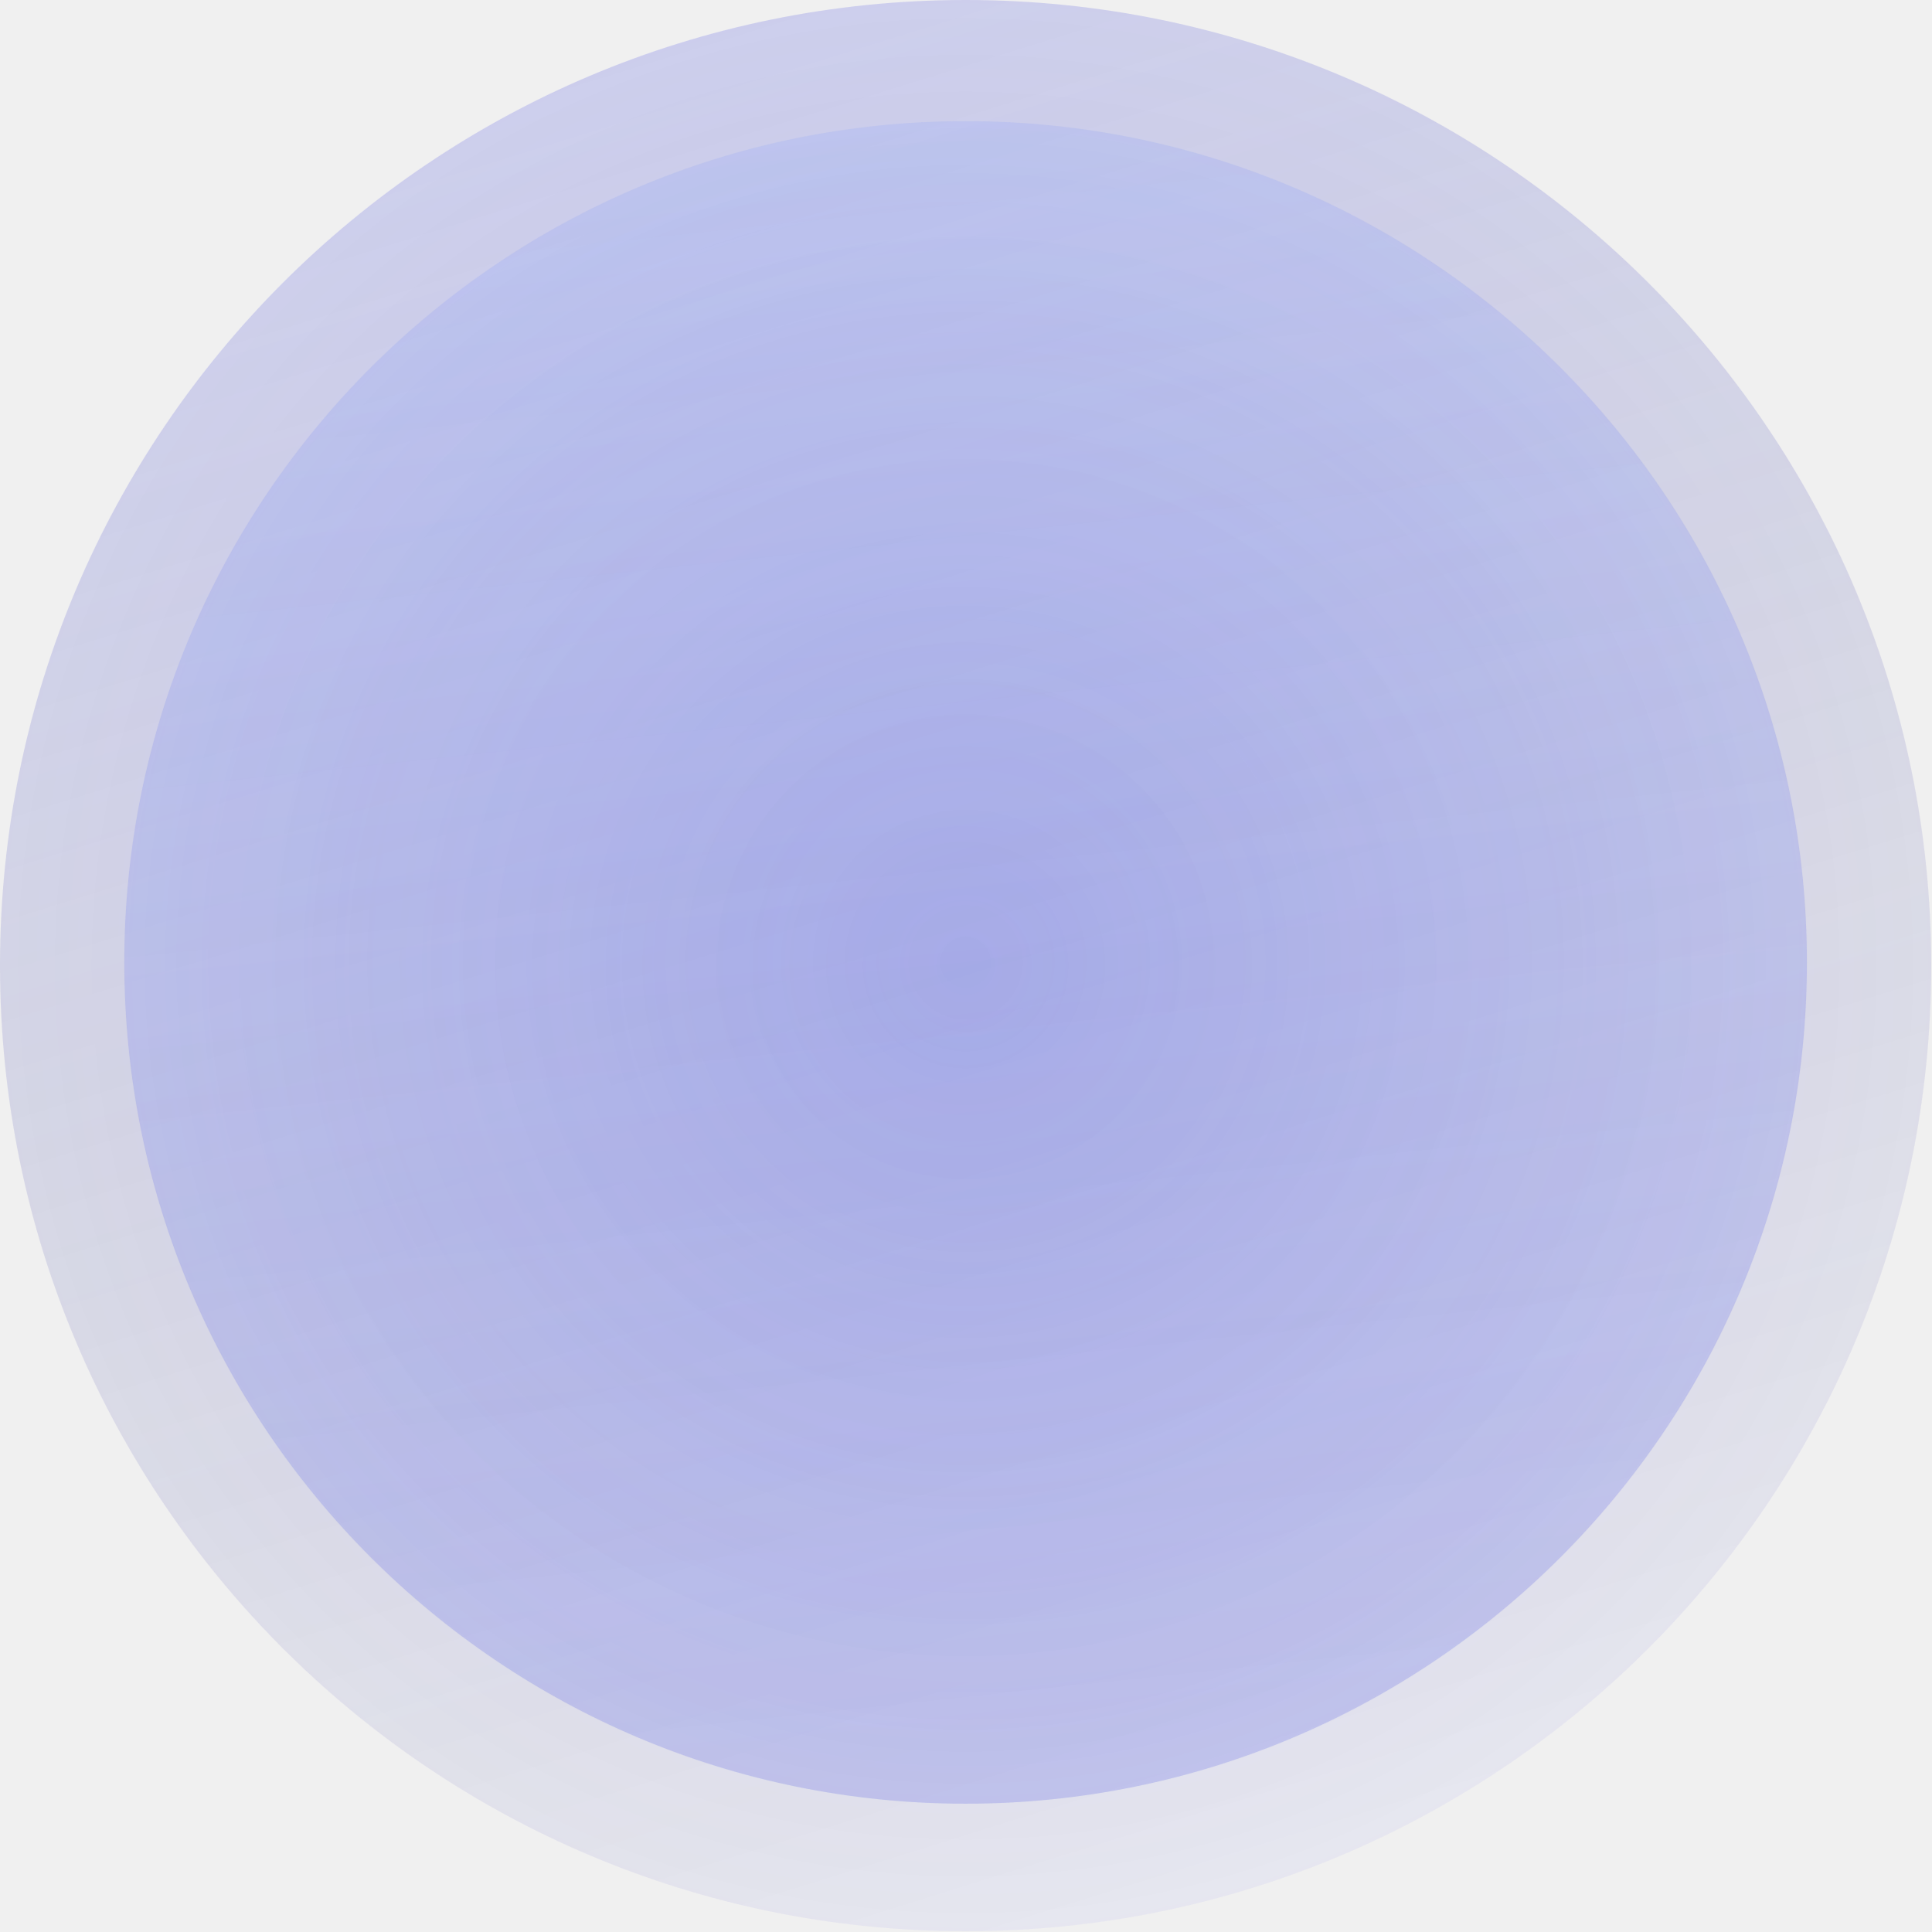
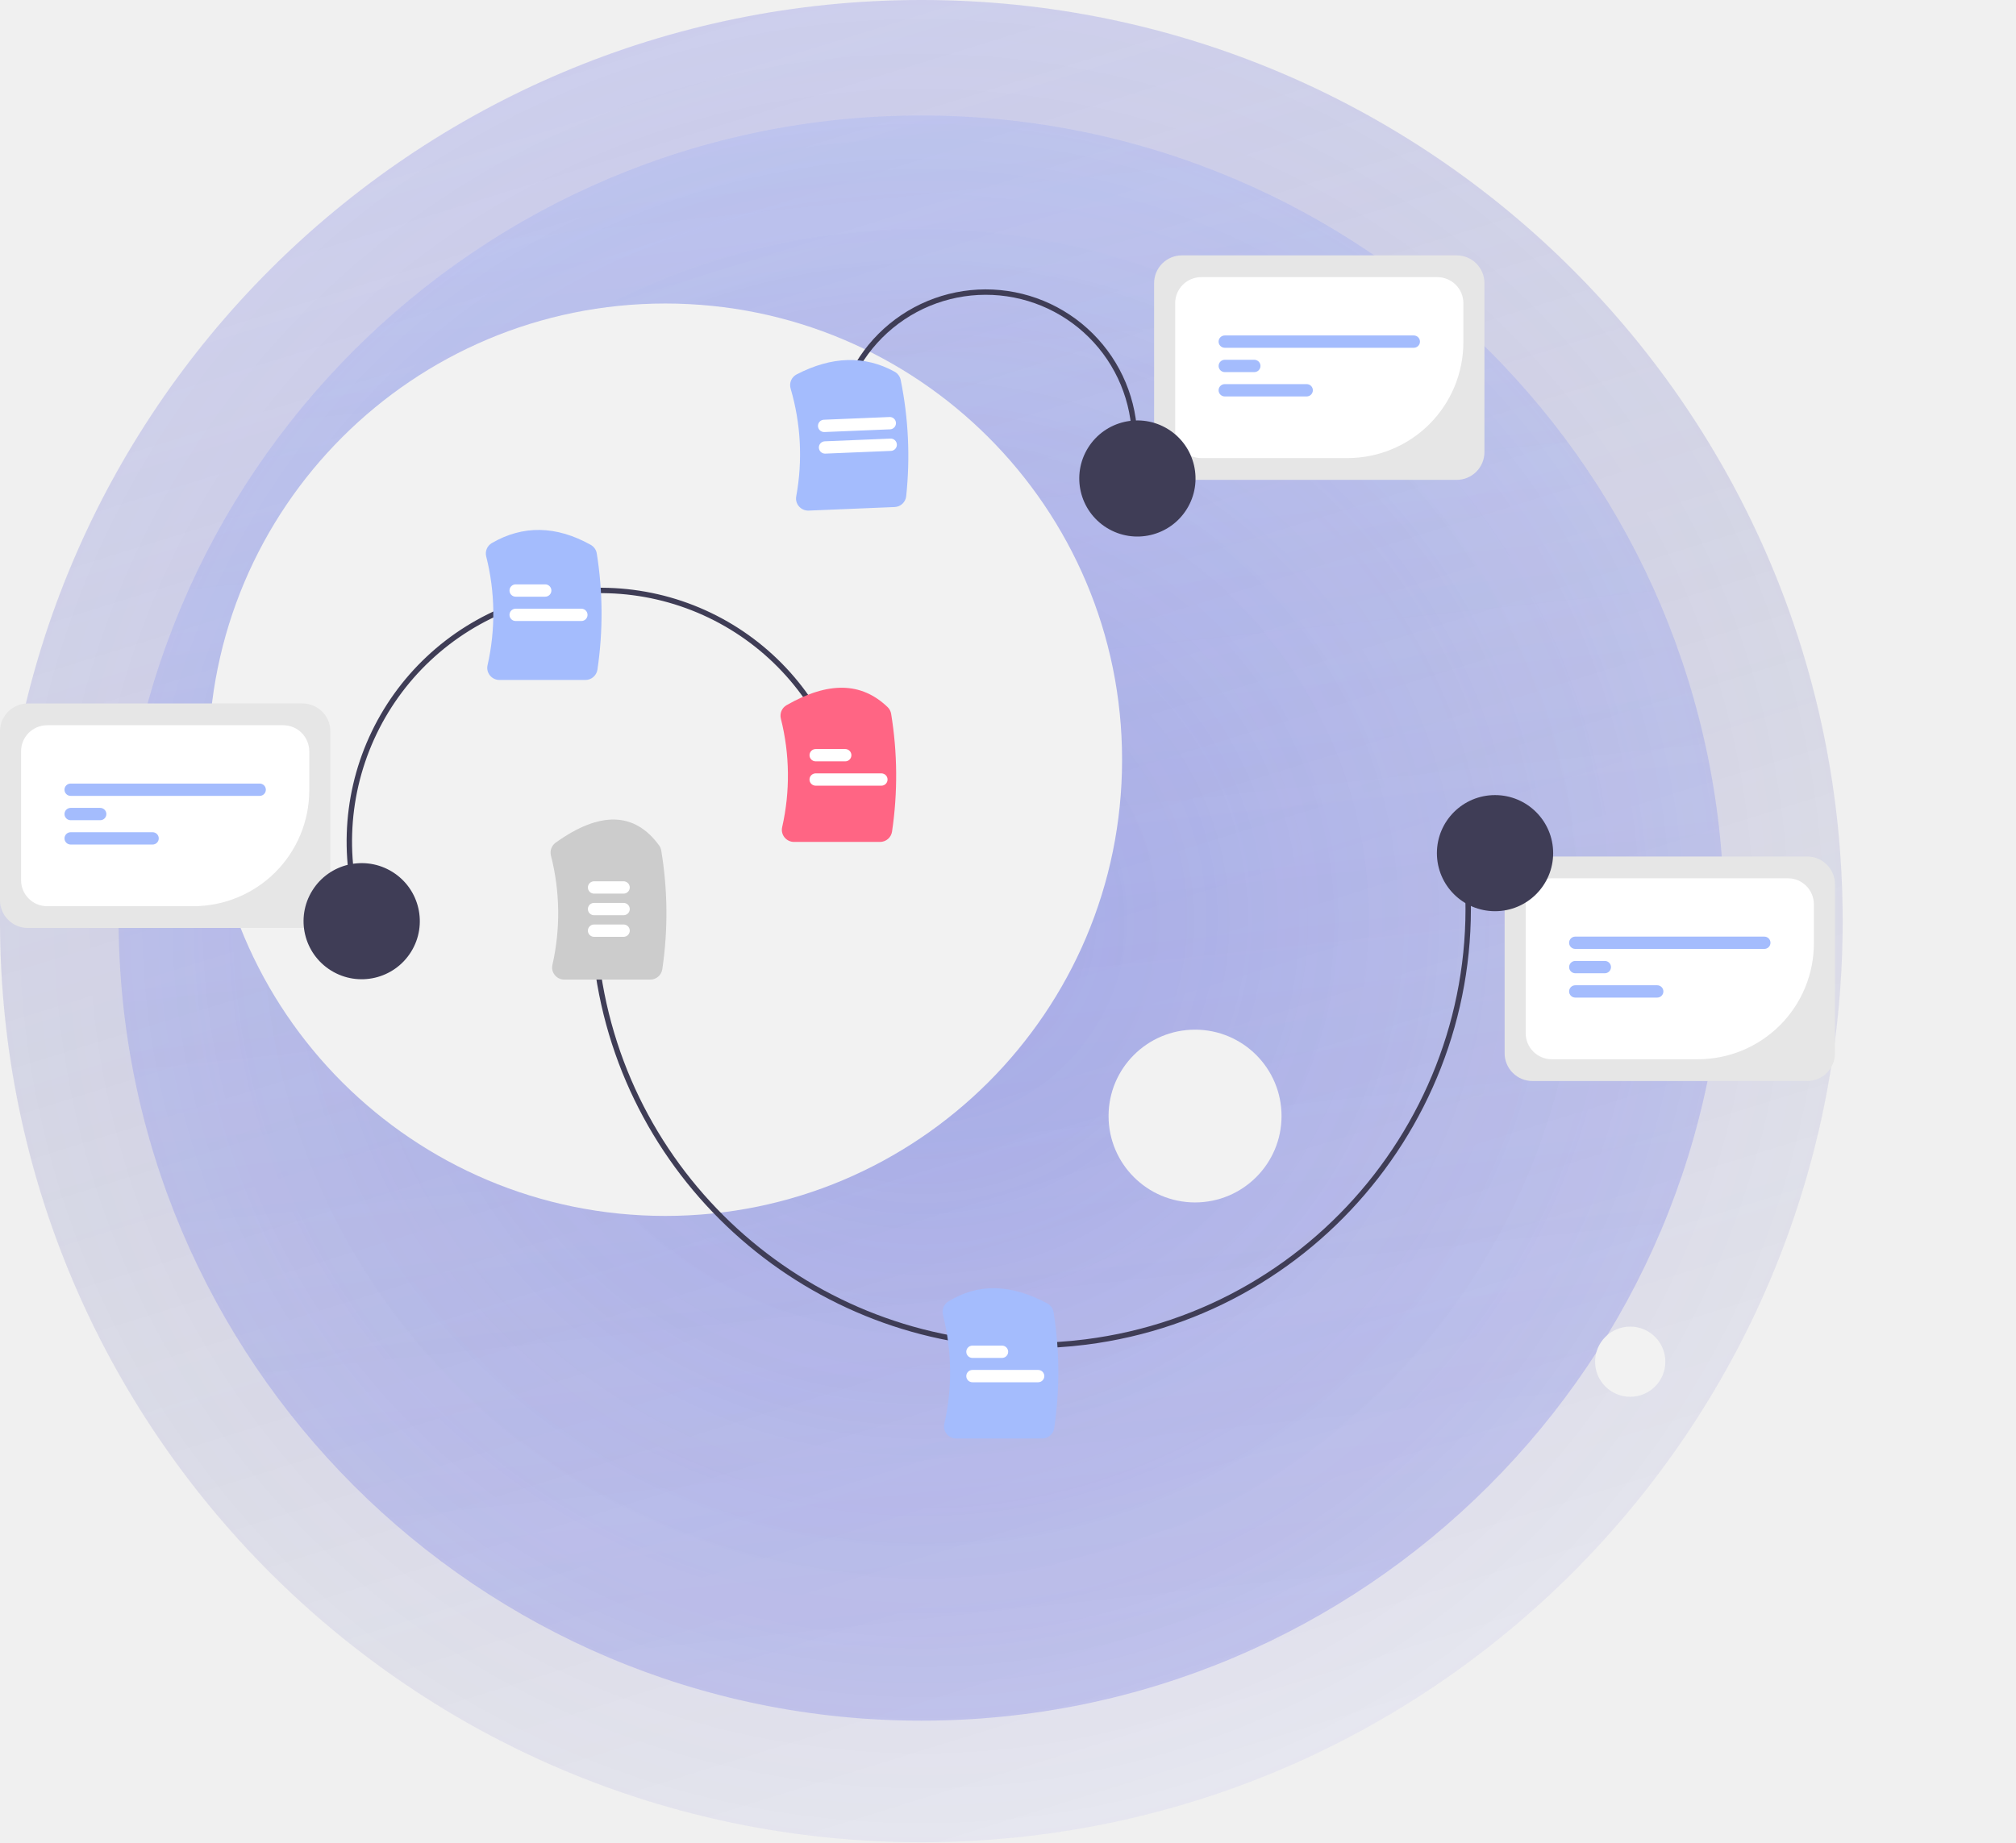
- <svg xmlns="http://www.w3.org/2000/svg" width="606" height="606" viewBox="0 0 606 606" fill="none">
-   <circle cx="303" cy="303" r="303" fill="url(#paint0_radial_306_102)" fill-opacity="0.2" />
-   <circle cx="303" cy="303" r="303" fill="url(#paint1_linear_306_102)" fill-opacity="0.2" />
-   <circle cx="303" cy="302" r="264" fill="url(#paint2_radial_306_102)" fill-opacity="0.2" />
-   <circle cx="303" cy="302" r="264" fill="url(#paint3_linear_306_102)" fill-opacity="0.2" />
+ <svg xmlns="http://www.w3.org/2000/svg" width="663" height="606" viewBox="0 0 663 606" fill="none">
+   <circle cx="303" cy="303" r="303" fill="url(#paint0_radial_317_78)" fill-opacity="0.2" />
+   <circle cx="303" cy="303" r="303" fill="url(#paint1_linear_317_78)" fill-opacity="0.2" />
+   <circle cx="303" cy="302" r="264" fill="url(#paint2_radial_317_78)" fill-opacity="0.2" />
+   <circle cx="303" cy="302" r="264" fill="url(#paint3_linear_317_78)" fill-opacity="0.2" />
+   <path d="M218.796 399.973C301.76 399.973 369.016 332.786 369.016 249.907C369.016 167.028 301.76 99.841 218.796 99.841C135.831 99.841 68.575 167.028 68.575 249.907C68.575 332.786 135.831 399.973 218.796 399.973Z" fill="#F2F2F2" />
+   <path d="M393.015 395.533C408.725 395.533 421.46 382.811 421.46 367.118C421.46 351.425 408.725 338.703 393.015 338.703C377.306 338.703 364.571 351.425 364.571 367.118C364.571 382.811 377.306 395.533 393.015 395.533Z" fill="#F2F2F2" />
+   <path d="M536.125 459.467C542.507 459.467 547.68 454.298 547.68 447.923C547.68 441.548 542.507 436.38 536.125 436.38C529.743 436.38 524.569 441.548 524.569 447.923C524.569 454.298 529.743 459.467 536.125 459.467Z" fill="#F2F2F2" />
+   <path d="M338.882 443.487C267.084 443.491 204.615 389.985 195.386 317.008L197.15 316.785C206.264 388.862 267.973 441.707 338.883 441.711C344.908 441.711 350.927 441.331 356.904 440.575C435.113 430.705 490.702 359.114 480.822 280.986L482.585 280.763C492.588 359.862 436.308 432.345 357.127 442.337C351.076 443.102 344.982 443.486 338.882 443.487Z" fill="#3F3D56" />
+   <path d="M342.737 473.188H314.468C313.864 473.189 313.267 473.054 312.723 472.792C312.179 472.53 311.701 472.149 311.326 471.676C310.955 471.216 310.693 470.677 310.56 470.101C310.428 469.525 310.427 468.926 310.559 468.35C313.242 456.523 313.083 444.23 310.097 432.476C309.893 431.664 309.951 430.808 310.262 430.031C310.574 429.254 311.123 428.595 311.831 428.148C321.611 422.096 332.26 422.285 344.389 428.727C344.94 429.017 345.417 429.43 345.782 429.935C346.147 430.439 346.391 431.021 346.494 431.635C348.502 444.256 348.573 457.108 346.702 469.75C346.569 470.705 346.094 471.58 345.365 472.212C344.636 472.844 343.703 473.191 342.737 473.188Z" fill="#A4BCFD" />
+   <path d="M213.85 322.234H185.581C184.977 322.235 184.38 322.1 183.836 321.838C183.292 321.576 182.814 321.195 182.439 320.722C182.068 320.261 181.806 319.723 181.673 319.147C181.54 318.571 181.54 317.972 181.672 317.396C184.364 305.528 184.195 293.191 181.178 281.401C180.988 280.625 181.034 279.81 181.311 279.06C181.588 278.31 182.083 277.66 182.733 277.194C197.27 266.75 208.718 267.053 216.759 278.096C217.122 278.6 217.362 279.18 217.463 279.792C219.611 292.696 219.73 305.856 217.815 318.796C217.682 319.751 217.207 320.626 216.478 321.258C215.749 321.89 214.815 322.237 213.85 322.234Z" fill="#CCCCCC" />
+   <path d="M329.529 446.683H319.804C319.267 446.682 318.752 446.468 318.373 446.089C317.994 445.709 317.781 445.194 317.781 444.658C317.781 444.121 317.994 443.607 318.373 443.227C318.752 442.847 319.267 442.633 319.804 442.632H329.529C330.067 442.632 330.582 442.846 330.963 443.225C331.343 443.605 331.556 444.121 331.556 444.658C331.556 445.195 331.343 445.71 330.963 446.09C330.582 446.47 330.067 446.683 329.529 446.683Z" fill="white" />
+   <path d="M341.419 454.687H319.804C319.267 454.686 318.752 454.472 318.373 454.092C317.994 453.712 317.781 453.198 317.781 452.661C317.781 452.125 317.994 451.61 318.373 451.231C318.752 450.851 319.267 450.637 319.804 450.636H341.419C341.956 450.637 342.471 450.851 342.85 451.231C343.23 451.61 343.443 452.125 343.443 452.661C343.443 453.198 343.23 453.712 342.85 454.092C342.471 454.472 341.956 454.686 341.419 454.687Z" fill="white" />
+   <path d="M205.086 293.953H195.361C194.824 293.952 194.31 293.738 193.93 293.359C193.551 292.979 193.338 292.464 193.338 291.928C193.338 291.391 193.551 290.877 193.93 290.497C194.31 290.117 194.824 289.903 195.361 289.902H205.086C205.623 289.903 206.138 290.117 206.517 290.497C206.896 290.877 207.109 291.391 207.109 291.928C207.109 292.464 206.896 292.979 206.517 293.359C206.138 293.738 205.623 293.952 205.086 293.953Z" fill="white" />
+   <path d="M205.086 301.057H195.361C194.824 301.056 194.31 300.842 193.93 300.462C193.551 300.083 193.338 299.568 193.338 299.032C193.338 298.495 193.551 297.98 193.93 297.601C194.31 297.221 194.824 297.007 195.361 297.006H205.086C205.623 297.007 206.138 297.221 206.517 297.601C206.896 297.98 207.109 298.495 207.109 299.032C207.109 299.568 206.896 300.083 206.517 300.462C206.138 300.842 205.623 301.056 205.086 301.057Z" fill="white" />
+   <path d="M205.086 308.161H195.361C194.824 308.16 194.31 307.946 193.93 307.566C193.551 307.186 193.338 306.672 193.338 306.135C193.338 305.599 193.551 305.084 193.93 304.704C194.31 304.325 194.824 304.111 195.361 304.11H205.086C205.623 304.111 206.138 304.325 206.517 304.704C206.896 305.084 207.109 305.599 207.109 306.135C207.109 306.672 206.896 307.186 206.517 307.566C206.138 307.946 205.623 308.16 205.086 308.161Z" fill="white" />
+   <path d="M594.327 355.598H503.959C501.537 355.595 499.215 354.632 497.503 352.922C495.79 351.211 494.827 348.892 494.824 346.472V290.871C494.827 288.452 495.79 286.132 497.503 284.422C499.215 282.711 501.537 281.749 503.959 281.746H594.327C596.749 281.749 599.071 282.711 600.783 284.422C602.496 286.132 603.459 288.452 603.462 290.871V346.472C603.459 348.892 602.496 351.211 600.783 352.922C599.071 354.633 596.749 355.595 594.327 355.598Z" fill="#E6E6E6" />
+   <path d="M558.422 348.436H510.311C508.043 348.433 505.869 347.532 504.265 345.93C502.661 344.328 501.758 342.155 501.756 339.89V297.454C501.758 295.188 502.661 293.016 504.265 291.413C505.869 289.811 508.043 288.91 510.311 288.907H587.975C590.243 288.91 592.417 289.811 594.021 291.413C595.625 293.016 596.527 295.188 596.53 297.454V310.368C596.518 320.461 592.5 330.137 585.356 337.273C578.212 344.41 568.525 348.424 558.422 348.436Z" fill="white" />
+   <path d="M580.227 312.144H518.059C517.521 312.144 517.005 311.931 516.625 311.551C516.245 311.171 516.031 310.656 516.031 310.119C516.031 309.582 516.245 309.067 516.625 308.687C517.005 308.307 517.521 308.094 518.059 308.094H580.227C580.765 308.094 581.281 308.307 581.661 308.687C582.041 309.067 582.255 309.582 582.255 310.119C582.255 310.656 582.041 311.171 581.661 311.551C581.281 311.931 580.765 312.144 580.227 312.144Z" fill="#A4BCFD" />
+   <path d="M527.783 320.148H518.059C517.522 320.147 517.007 319.933 516.628 319.553C516.248 319.173 516.035 318.659 516.035 318.122C516.035 317.586 516.248 317.071 516.628 316.692C517.007 316.312 517.522 316.098 518.059 316.097H527.783C528.32 316.098 528.835 316.312 529.214 316.692C529.594 317.071 529.807 317.586 529.807 318.122C529.807 318.659 529.594 319.173 529.214 319.553C528.835 319.933 528.32 320.147 527.783 320.148Z" fill="#A4BCFD" />
+   <path d="M545.007 328.151H518.059C517.521 328.151 517.005 327.938 516.625 327.558C516.245 327.178 516.031 326.663 516.031 326.126C516.031 325.589 516.245 325.073 516.625 324.694C517.005 324.314 517.521 324.1 518.059 324.1H545.007C545.545 324.1 546.061 324.314 546.441 324.694C546.821 325.073 547.035 325.589 547.035 326.126C547.035 326.663 546.821 327.178 546.441 327.558C546.061 327.938 545.545 328.151 545.007 328.151Z" fill="#A4BCFD" />
+   <path d="M491.671 299.735C502.228 299.735 510.787 291.185 510.787 280.638C510.787 270.092 502.228 261.542 491.671 261.542C481.113 261.542 472.554 270.092 472.554 280.638C472.554 291.185 481.113 299.735 491.671 299.735Z" fill="#3F3D56" />
+   <path d="M275.273 135.368C276.539 128.952 279.057 122.847 282.684 117.402C286.312 111.958 290.977 107.28 296.414 103.637C307.394 96.278 320.851 93.579 333.823 96.132C340.247 97.396 346.358 99.912 351.808 103.535C357.258 107.159 361.941 111.819 365.588 117.251C369.235 122.682 371.776 128.778 373.065 135.19C374.354 141.602 374.366 148.205 373.1 154.622L371.355 154.279C373.82 141.782 371.214 128.818 364.111 118.241C357.008 107.663 345.99 100.337 333.48 97.875C320.97 95.413 307.993 98.016 297.405 105.112C286.816 112.207 279.483 123.215 277.018 135.712L275.273 135.368Z" fill="#3F3D56" />
+   <path d="M294.205 166.788L265.959 167.957C265.356 167.983 264.754 167.873 264.2 167.634C263.645 167.395 263.152 167.033 262.757 166.576C262.368 166.132 262.084 165.604 261.927 165.034C261.771 164.464 261.745 163.866 261.853 163.285C264.021 151.478 263.389 139.328 260.009 127.808C259.748 126.927 259.801 125.983 260.159 125.137C260.517 124.291 261.157 123.595 261.971 123.167C273.541 117.163 284.381 116.858 294.189 122.261C294.703 122.54 295.15 122.928 295.499 123.397C295.848 123.866 296.09 124.406 296.209 124.978C298.762 137.548 299.374 150.435 298.024 163.19C297.93 164.149 297.492 165.043 296.79 165.705C296.087 166.366 295.169 166.751 294.205 166.788Z" fill="#A4BCFD" />
+   <path d="M293.009 148.321L271.412 149.215C271.146 149.226 270.88 149.185 270.63 149.093C270.38 149.002 270.15 148.862 269.954 148.682C269.758 148.502 269.599 148.285 269.487 148.043C269.375 147.802 269.312 147.541 269.301 147.275C269.29 147.009 269.331 146.743 269.423 146.493C269.515 146.243 269.655 146.014 269.835 145.818C270.016 145.623 270.233 145.464 270.475 145.353C270.717 145.241 270.978 145.178 271.245 145.167L292.841 144.273C293.107 144.262 293.373 144.304 293.623 144.395C293.873 144.487 294.103 144.627 294.298 144.807C294.494 144.987 294.653 145.204 294.765 145.445C294.877 145.687 294.94 145.948 294.951 146.213C294.962 146.479 294.921 146.744 294.829 146.994C294.737 147.244 294.597 147.473 294.417 147.669C294.237 147.865 294.02 148.023 293.778 148.135C293.536 148.247 293.275 148.31 293.009 148.321Z" fill="white" />
+   <path d="M292.715 141.223L271.118 142.117C270.581 142.139 270.057 141.947 269.661 141.583C269.265 141.22 269.031 140.714 269.008 140.177C268.986 139.64 269.178 139.117 269.542 138.721C269.907 138.326 270.413 138.092 270.95 138.069L292.547 137.176C293.084 137.153 293.609 137.345 294.004 137.709C294.4 138.073 294.635 138.579 294.657 139.116C294.679 139.652 294.487 140.176 294.123 140.571C293.759 140.967 293.252 141.201 292.715 141.223Z" fill="white" />
+   <path d="M479.053 157.852H388.685C386.263 157.849 383.942 156.887 382.229 155.176C380.517 153.465 379.553 151.146 379.551 148.726V93.125C379.553 90.706 380.517 88.387 382.229 86.676C383.942 84.965 386.263 84.003 388.685 84H479.053C481.475 84.003 483.797 84.965 485.509 86.676C487.222 88.386 488.185 90.706 488.188 93.125V148.726C488.185 151.146 487.222 153.465 485.509 155.176C483.797 156.887 481.475 157.849 479.053 157.852Z" fill="#E6E6E6" />
+   <path d="M443.149 150.69H395.038C392.769 150.687 390.595 149.786 388.991 148.184C387.387 146.582 386.485 144.41 386.482 142.144V99.708C386.485 97.442 387.387 95.27 388.991 93.668C390.595 92.065 392.769 91.164 395.038 91.162H472.701C474.969 91.164 477.144 92.065 478.748 93.668C480.351 95.27 481.254 97.442 481.256 99.708V112.622C481.245 122.715 477.226 132.391 470.082 139.528C462.938 146.664 453.252 150.679 443.149 150.69Z" fill="white" />
+   <path d="M464.953 114.399H402.785C402.247 114.399 401.732 114.185 401.351 113.805C400.971 113.425 400.757 112.91 400.757 112.373C400.757 111.836 400.971 111.321 401.351 110.941C401.732 110.561 402.247 110.348 402.785 110.348H464.953C465.491 110.348 466.007 110.561 466.387 110.941C466.767 111.321 466.981 111.836 466.981 112.373C466.981 112.91 466.767 113.425 466.387 113.805C466.007 114.185 465.491 114.399 464.953 114.399Z" fill="#A4BCFD" />
+   <path d="M412.51 122.402H402.785C402.248 122.401 401.733 122.187 401.354 121.807C400.975 121.428 400.762 120.913 400.762 120.377C400.762 119.84 400.975 119.326 401.354 118.946C401.733 118.566 402.248 118.352 402.785 118.351H412.51C413.047 118.352 413.561 118.566 413.941 118.946C414.32 119.326 414.533 119.84 414.533 120.377C414.533 120.913 414.32 121.428 413.941 121.807C413.561 122.187 413.047 122.401 412.51 122.402Z" fill="#A4BCFD" />
+   <path d="M429.734 130.406H402.785C402.247 130.406 401.731 130.192 401.351 129.812C400.971 129.433 400.757 128.917 400.757 128.38C400.757 127.843 400.971 127.328 401.351 126.948C401.731 126.568 402.247 126.355 402.785 126.355H429.734C430.271 126.356 430.785 126.57 431.165 126.949C431.544 127.329 431.757 127.844 431.757 128.38C431.757 128.917 431.544 129.431 431.165 129.811C430.785 130.191 430.271 130.405 429.734 130.406Z" fill="#A4BCFD" />
+   <path d="M390.291 167.477C395.865 158.52 393.114 146.745 384.148 141.177C375.181 135.609 363.394 138.356 357.82 147.314C352.247 156.271 354.997 168.046 363.963 173.614C372.93 179.182 384.717 176.434 390.291 167.477Z" fill="#3F3D56" />
+   <path d="M119.401 306.373C111.558 285.661 112.273 262.684 121.388 242.498C130.503 222.312 147.272 206.57 168.005 198.735C188.739 190.901 211.739 191.614 231.945 200.72C252.152 209.826 267.91 226.577 275.753 247.289L274.09 247.918C270.289 237.881 264.546 228.689 257.19 220.869C249.833 213.048 241.007 206.752 231.214 202.339C221.422 197.927 210.855 195.484 200.118 195.151C189.38 194.817 178.682 196.6 168.634 200.397C158.587 204.194 149.386 209.931 141.557 217.28C133.729 224.629 127.426 233.446 123.009 243.229C118.592 253.011 116.146 263.567 115.813 274.293C115.479 285.02 117.264 295.707 121.065 305.744L119.401 306.373Z" fill="#3F3D56" />
+   <path d="M192.517 223.67H164.248C163.644 223.671 163.047 223.536 162.503 223.274C161.959 223.012 161.481 222.631 161.106 222.158C160.735 221.697 160.473 221.159 160.34 220.583C160.207 220.007 160.207 219.408 160.339 218.832C163.015 207.033 162.864 194.769 159.897 183.039C159.687 182.209 159.751 181.333 160.081 180.543C160.411 179.752 160.988 179.09 161.726 178.655C171.966 172.7 182.902 172.882 194.228 179.196C194.764 179.488 195.227 179.899 195.58 180.397C195.933 180.894 196.168 181.466 196.266 182.068C198.282 194.704 198.355 207.574 196.482 220.232C196.349 221.187 195.874 222.062 195.145 222.694C194.416 223.326 193.482 223.673 192.517 223.67Z" fill="#A4BCFD" />
+   <path d="M179.309 196.277H169.584C169.047 196.276 168.532 196.062 168.153 195.682C167.773 195.303 167.56 194.788 167.56 194.252C167.56 193.715 167.773 193.201 168.153 192.821C168.532 192.441 169.047 192.227 169.584 192.226H179.309C179.846 192.227 180.36 192.441 180.74 192.821C181.119 193.201 181.332 193.715 181.332 194.252C181.332 194.788 181.119 195.303 180.74 195.682C180.36 196.062 179.846 196.276 179.309 196.277Z" fill="white" />
+   <path d="M191.199 204.281H169.584C169.046 204.281 168.53 204.067 168.15 203.687C167.77 203.308 167.556 202.792 167.556 202.255C167.556 201.718 167.77 201.203 168.15 200.823C168.53 200.443 169.046 200.23 169.584 200.23H191.199C191.736 200.231 192.251 200.445 192.63 200.824C193.009 201.204 193.222 201.719 193.222 202.255C193.222 202.792 193.009 203.306 192.63 203.686C192.251 204.066 191.736 204.28 191.199 204.281Z" fill="white" />
+   <path d="M99.502 305.254H9.135C6.713 305.251 4.391 304.289 2.679 302.578C0.966 300.867 0.003 298.548 0 296.128V240.528C0.003 238.108 0.966 235.789 2.679 234.078C4.391 232.367 6.713 231.405 9.135 231.402H99.502C101.924 231.405 104.246 232.367 105.959 234.078C107.671 235.789 108.635 238.108 108.637 240.528V296.128C108.635 298.548 107.671 300.867 105.959 302.578C104.246 304.289 101.924 305.251 99.502 305.254Z" fill="#E6E6E6" />
+   <path d="M63.598 298.092H15.487C13.219 298.09 11.044 297.188 9.44 295.586C7.836 293.984 6.934 291.812 6.932 289.546V247.11C6.934 244.844 7.836 242.672 9.44 241.07C11.044 239.468 13.219 238.566 15.487 238.564H93.15C95.419 238.566 97.593 239.468 99.197 241.07C100.801 242.672 101.703 244.844 101.706 247.11V260.024C101.694 270.117 97.675 279.793 90.531 286.93C83.387 294.066 73.701 298.081 63.598 298.092Z" fill="white" />
+   <path d="M85.403 261.801H23.234C22.697 261.801 22.181 261.587 21.801 261.207C21.42 260.828 21.207 260.312 21.207 259.775C21.207 259.238 21.42 258.723 21.801 258.343C22.181 257.963 22.697 257.75 23.234 257.75H85.403C85.941 257.75 86.456 257.963 86.837 258.343C87.217 258.723 87.43 259.238 87.43 259.775C87.43 260.312 87.217 260.828 86.837 261.207C86.456 261.587 85.941 261.801 85.403 261.801Z" fill="#A4BCFD" />
+   <path d="M32.959 269.804H23.234C22.697 269.803 22.183 269.589 21.803 269.21C21.424 268.83 21.211 268.315 21.211 267.779C21.211 267.242 21.424 266.728 21.803 266.348C22.183 265.968 22.697 265.754 23.234 265.753H32.959C33.496 265.754 34.011 265.968 34.39 266.348C34.77 266.728 34.983 267.242 34.983 267.779C34.983 268.315 34.77 268.83 34.39 269.21C34.011 269.589 33.496 269.803 32.959 269.804Z" fill="#A4BCFD" />
+   <path d="M50.183 277.808H23.234C22.697 277.807 22.183 277.593 21.803 277.213C21.424 276.833 21.211 276.319 21.211 275.782C21.211 275.246 21.424 274.731 21.803 274.351C22.183 273.972 22.697 273.758 23.234 273.757H50.183C50.721 273.757 51.236 273.97 51.617 274.35C51.997 274.73 52.211 275.245 52.211 275.782C52.211 276.319 51.997 276.835 51.617 277.215C51.236 277.594 50.721 277.808 50.183 277.808Z" fill="#A4BCFD" />
+   <path d="M135.183 313.103C140.757 304.146 138.006 292.371 129.04 286.803C120.073 281.235 108.286 283.982 102.713 292.94C97.139 301.897 99.889 313.672 108.856 319.24C117.822 324.808 129.609 322.06 135.183 313.103Z" fill="#3F3D56" />
+   <path d="M289.405 276.948H261.135C260.531 276.949 259.935 276.814 259.391 276.552C258.847 276.29 258.369 275.908 257.993 275.436C257.622 274.975 257.361 274.437 257.228 273.861C257.095 273.285 257.095 272.686 257.226 272.11C259.898 260.331 259.752 248.09 256.8 236.378C256.591 235.536 256.662 234.649 257.002 233.852C257.343 233.054 257.935 232.389 258.688 231.958C272.421 224.105 283.295 224.322 291.932 232.621C292.537 233.213 292.936 233.984 293.069 234.819C295.167 247.623 295.269 260.675 293.37 273.51C293.237 274.465 292.762 275.339 292.033 275.972C291.304 276.604 290.37 276.95 289.405 276.948Z" fill="#FF6584" />
+   <path d="M277.974 250.443H268.249C267.712 250.442 267.197 250.228 266.818 249.848C266.439 249.469 266.226 248.954 266.226 248.418C266.226 247.881 266.439 247.366 266.818 246.987C267.197 246.607 267.712 246.393 268.249 246.392H277.974C278.511 246.393 279.026 246.607 279.405 246.987C279.784 247.366 279.997 247.881 279.997 248.418C279.997 248.954 279.784 249.469 279.405 249.848C279.026 250.228 278.511 250.442 277.974 250.443Z" fill="white" />
+   <path d="M289.864 258.446H268.249C267.711 258.446 267.196 258.233 266.815 257.853C266.435 257.473 266.221 256.958 266.221 256.421C266.221 255.884 266.435 255.369 266.815 254.989C267.196 254.609 267.711 254.395 268.249 254.395H289.864C290.401 254.397 290.916 254.61 291.295 254.99C291.675 255.37 291.888 255.884 291.888 256.421C291.888 256.957 291.675 257.472 291.295 257.852C290.916 258.231 290.401 258.445 289.864 258.446Z" fill="white" />
  <defs>
-     <radialGradient id="paint0_radial_306_102" cx="0" cy="0" r="1" gradientUnits="userSpaceOnUse" gradientTransform="translate(303 303) rotate(90) scale(303)">
+     <radialGradient id="paint0_radial_317_78" cx="0" cy="0" r="1" gradientUnits="userSpaceOnUse" gradientTransform="translate(303 303) rotate(90) scale(303)">
      <stop stop-color="#444CE7" stop-opacity="0.81" />
      <stop offset="1" stop-color="#444CE7" stop-opacity="0.29" />
    </radialGradient>
-     <linearGradient id="paint1_linear_306_102" x1="175.047" y1="1.87602e-06" x2="360.757" y2="597.559" gradientUnits="userSpaceOnUse">
+     <linearGradient id="paint1_linear_317_78" x1="175.047" y1="1.87602e-06" x2="360.757" y2="597.559" gradientUnits="userSpaceOnUse">
      <stop stop-color="#444CE7" stop-opacity="0.81" />
      <stop offset="1" stop-opacity="0" />
    </linearGradient>
-     <radialGradient id="paint2_radial_306_102" cx="0" cy="0" r="1" gradientUnits="userSpaceOnUse" gradientTransform="translate(303 302) rotate(90) scale(264)">
+     <radialGradient id="paint2_radial_317_78" cx="0" cy="0" r="1" gradientUnits="userSpaceOnUse" gradientTransform="translate(303 302) rotate(90) scale(264)">
      <stop stop-color="#444CE7" stop-opacity="0.81" />
      <stop offset="1" stop-color="#444CE7" stop-opacity="0.29" />
    </radialGradient>
-     <linearGradient id="paint3_linear_306_102" x1="303" y1="38" x2="356.333" y2="536.667" gradientUnits="userSpaceOnUse">
+     <linearGradient id="paint3_linear_317_78" x1="303" y1="38" x2="356.333" y2="536.667" gradientUnits="userSpaceOnUse">
      <stop stop-color="#A4BCFD" />
      <stop offset="1" stop-color="#444CE7" stop-opacity="0.81" />
    </linearGradient>
  </defs>
</svg>
